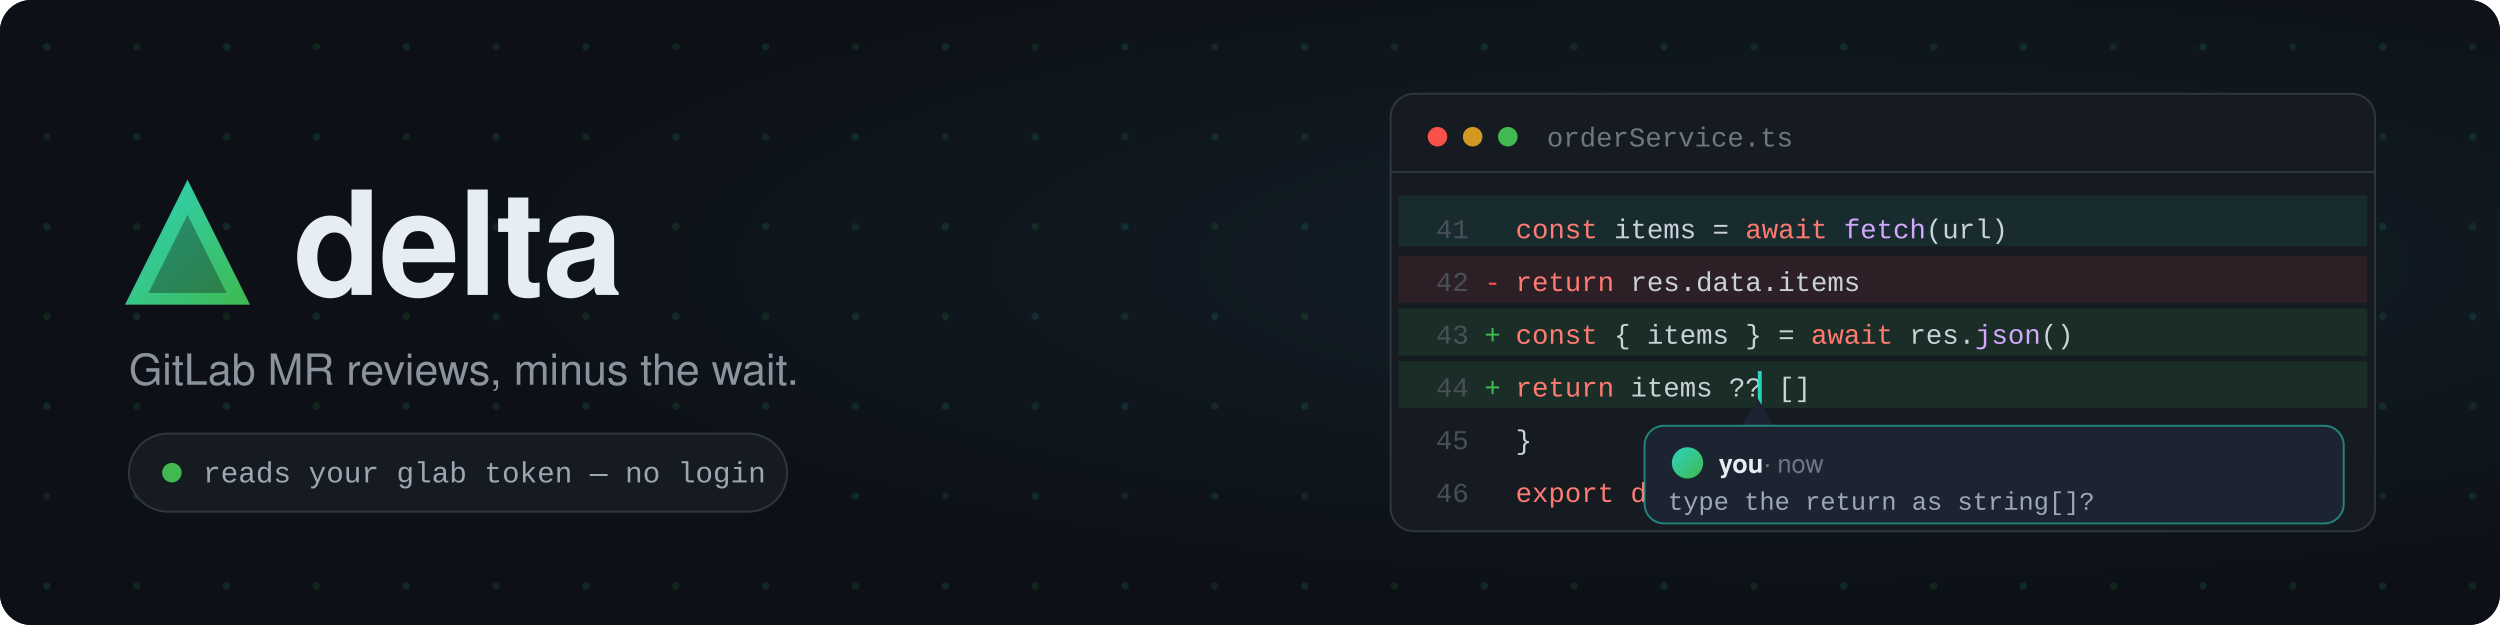
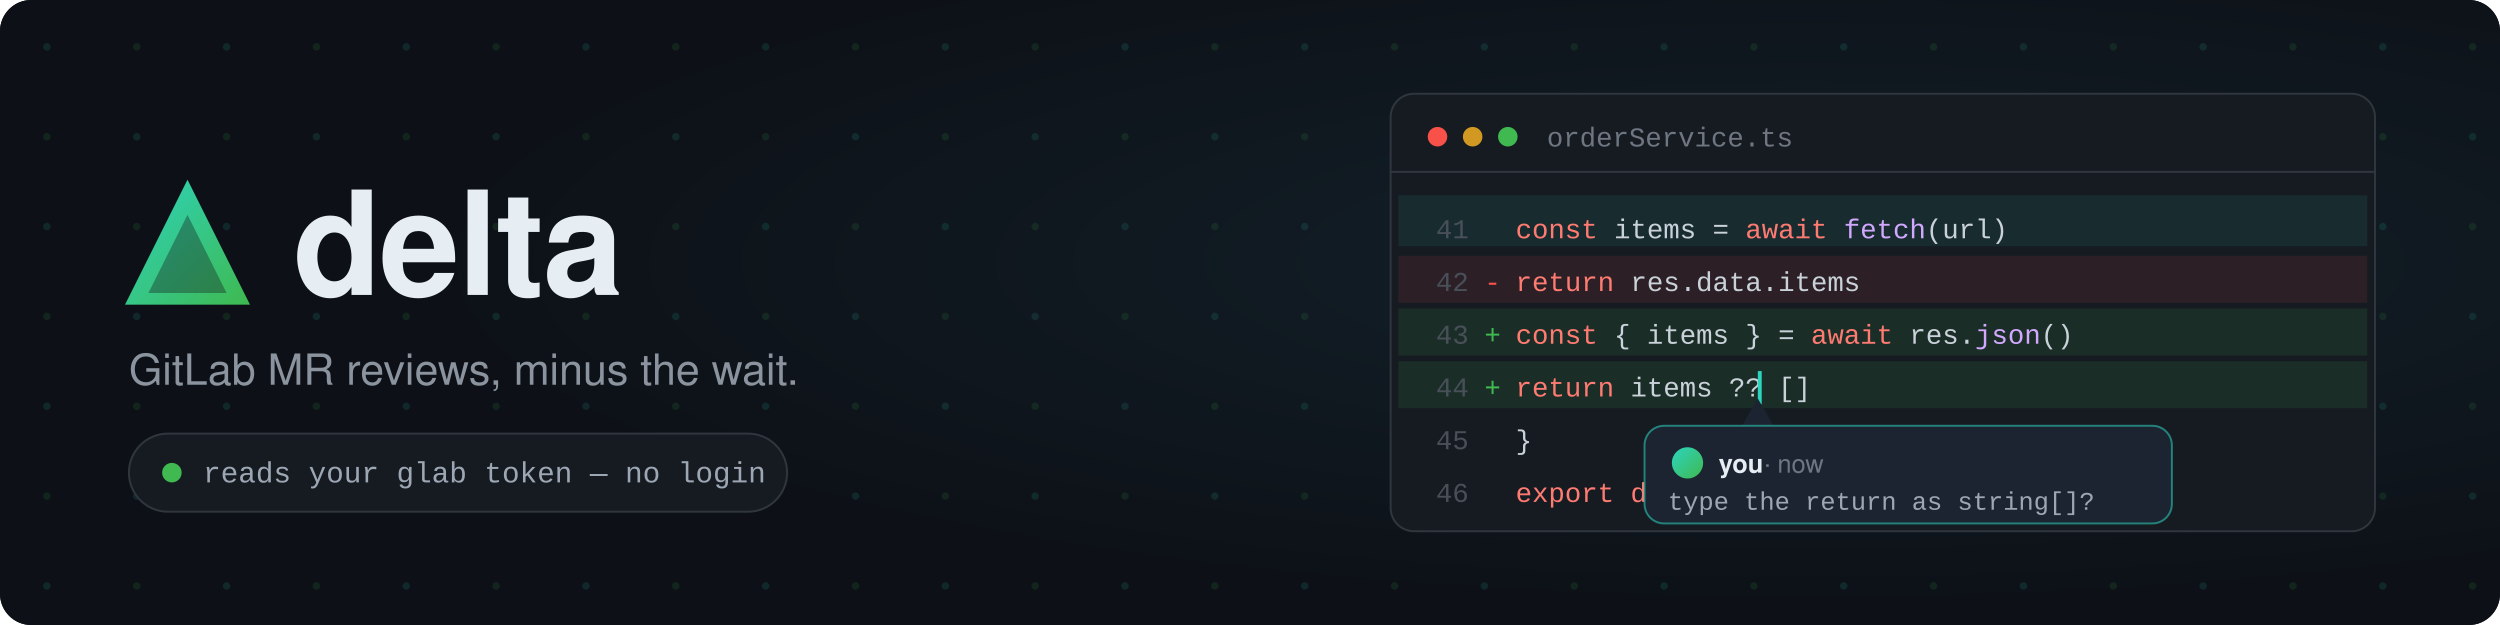
<svg xmlns="http://www.w3.org/2000/svg" viewBox="0 0 1280 320" width="1280" height="320" font-family="'Segoe UI', system-ui, -apple-system, Helvetica, Arial, sans-serif" role="img" aria-label="Delta — GitLab MR reviews, minus the wait.">
  <defs>
    <linearGradient id="delta" x1="0" y1="0" x2="1" y2="1">
      <stop offset="0%" stop-color="#2DD4BF" />
      <stop offset="100%" stop-color="#3FB950" />
    </linearGradient>
    <radialGradient id="glow" cx="72%" cy="42%" r="55%">
      <stop offset="0%" stop-color="#132029" />
      <stop offset="100%" stop-color="#0D1117" />
    </radialGradient>
    <clipPath id="round">
      <rect x="0" y="0" width="1280" height="320" rx="16" />
    </clipPath>
    <clipPath id="card">
      <rect x="712" y="48" width="504" height="224" rx="12" />
    </clipPath>
    <style>
      .mono { font-family: 'SFMono-Regular', Consolas, 'Liberation Mono', Menlo, monospace; }
      @keyframes review-scan {
        0%      { opacity: .09; transform: translateY(0); }
        31%     { opacity: .09; transform: translateY(132px); }
        62%     { opacity: .09; transform: translateY(0); }
        64%,100% { opacity: 0; transform: translateY(0); }
      }
      @keyframes review-caret {
        0%, 66%, 70%, 76%, 82%, 88%, 94%, 100% { opacity: 0; }
        67%, 73%, 79%, 85%, 91%                { opacity: 1; }
      }
      @keyframes review-comment {
        0%, 64%   { opacity: 0; transform: translateY(6px) scale(.96); }
        67%, 94% { opacity: 1; transform: translateY(0) scale(1); }
        100%      { opacity: 0; transform: translateY(4px) scale(.98); }
      }
      @keyframes pulse { 50% { transform: scale(1.05); } }
      .scan   { animation: review-scan 11s ease-in-out infinite; }
      .caret  { animation: review-caret 11s steps(1) infinite; }
      .mark   { animation: pulse 3s ease-in-out infinite; transform-origin: 96px 126px; }
      .bubble { animation: review-comment 11s ease-in-out infinite; transform-origin: 900px 218px; }
      @keyframes twinkle { 0%,100% { opacity: .05; } 50% { opacity: .22; } }
      .dot { animation: twinkle 3.2s ease-in-out infinite; }
      @media (prefers-reduced-motion: reduce) {
        .scan, .caret, .mark, .bubble { animation: none; }
        .scan, .caret { opacity: 0; }
        .bubble { opacity: 1; transform: none; } .dot { animation: none; opacity: .12; }
      }
    </style>
  </defs>
  <g clip-path="url(#round)">
    <rect width="1280" height="320" fill="#0D1117" />
    <rect width="1280" height="320" fill="url(#glow)" />
    <g aria-hidden="true">
      <circle class="dot" cx="24" cy="24" r="1.9" fill="#2DD4BF" opacity="0.12" style="animation-delay:-0.17s" />
      <circle class="dot" cx="70" cy="24" r="1.9" fill="#3FB950" opacity="0.12" style="animation-delay:-0.30s" />
      <circle class="dot" cx="116" cy="24" r="1.9" fill="#2DD4BF" opacity="0.12" style="animation-delay:-0.43s" />
      <circle class="dot" cx="162" cy="24" r="1.9" fill="#3FB950" opacity="0.12" style="animation-delay:-0.56s" />
      <circle class="dot" cx="208" cy="24" r="1.9" fill="#2DD4BF" opacity="0.12" style="animation-delay:-0.69s" />
      <circle class="dot" cx="254" cy="24" r="1.9" fill="#3FB950" opacity="0.12" style="animation-delay:-0.82s" />
      <circle class="dot" cx="300" cy="24" r="1.9" fill="#2DD4BF" opacity="0.12" style="animation-delay:-0.95s" />
      <circle class="dot" cx="346" cy="24" r="1.9" fill="#3FB950" opacity="0.12" style="animation-delay:-1.08s" />
      <circle class="dot" cx="392" cy="24" r="1.9" fill="#2DD4BF" opacity="0.12" style="animation-delay:-1.21s" />
      <circle class="dot" cx="438" cy="24" r="1.9" fill="#3FB950" opacity="0.12" style="animation-delay:-1.34s" />
      <circle class="dot" cx="484" cy="24" r="1.9" fill="#2DD4BF" opacity="0.12" style="animation-delay:-1.47s" />
      <circle class="dot" cx="530" cy="24" r="1.9" fill="#3FB950" opacity="0.12" style="animation-delay:-1.60s" />
      <circle class="dot" cx="576" cy="24" r="1.9" fill="#2DD4BF" opacity="0.12" style="animation-delay:-1.73s" />
      <circle class="dot" cx="622" cy="24" r="1.9" fill="#3FB950" opacity="0.12" style="animation-delay:-1.86s" />
      <circle class="dot" cx="668" cy="24" r="1.9" fill="#2DD4BF" opacity="0.12" style="animation-delay:-1.99s" />
      <circle class="dot" cx="714" cy="24" r="1.9" fill="#3FB950" opacity="0.12" style="animation-delay:-2.12s" />
      <circle class="dot" cx="760" cy="24" r="1.9" fill="#2DD4BF" opacity="0.12" style="animation-delay:-2.25s" />
      <circle class="dot" cx="806" cy="24" r="1.9" fill="#3FB950" opacity="0.12" style="animation-delay:-2.38s" />
      <circle class="dot" cx="852" cy="24" r="1.9" fill="#2DD4BF" opacity="0.12" style="animation-delay:-2.51s" />
      <circle class="dot" cx="898" cy="24" r="1.9" fill="#3FB950" opacity="0.12" style="animation-delay:-2.64s" />
      <circle class="dot" cx="944" cy="24" r="1.9" fill="#2DD4BF" opacity="0.12" style="animation-delay:-2.77s" />
      <circle class="dot" cx="990" cy="24" r="1.9" fill="#3FB950" opacity="0.12" style="animation-delay:-2.90s" />
      <circle class="dot" cx="1036" cy="24" r="1.9" fill="#2DD4BF" opacity="0.12" style="animation-delay:-3.03s" />
      <circle class="dot" cx="1082" cy="24" r="1.9" fill="#3FB950" opacity="0.12" style="animation-delay:-3.16s" />
      <circle class="dot" cx="1128" cy="24" r="1.9" fill="#2DD4BF" opacity="0.12" style="animation-delay:-0.09s" />
      <circle class="dot" cx="1174" cy="24" r="1.9" fill="#3FB950" opacity="0.12" style="animation-delay:-0.22s" />
      <circle class="dot" cx="1220" cy="24" r="1.9" fill="#2DD4BF" opacity="0.12" style="animation-delay:-0.35s" />
      <circle class="dot" cx="1266" cy="24" r="1.9" fill="#3FB950" opacity="0.12" style="animation-delay:-0.48s" />
      <circle class="dot" cx="24" cy="70" r="1.9" fill="#3FB950" opacity="0.12" style="animation-delay:-0.36s" />
      <circle class="dot" cx="70" cy="70" r="1.9" fill="#2DD4BF" opacity="0.12" style="animation-delay:-0.49s" />
      <circle class="dot" cx="116" cy="70" r="1.9" fill="#3FB950" opacity="0.12" style="animation-delay:-0.62s" />
      <circle class="dot" cx="162" cy="70" r="1.9" fill="#2DD4BF" opacity="0.12" style="animation-delay:-0.75s" />
      <circle class="dot" cx="208" cy="70" r="1.9" fill="#3FB950" opacity="0.12" style="animation-delay:-0.88s" />
      <circle class="dot" cx="254" cy="70" r="1.9" fill="#2DD4BF" opacity="0.12" style="animation-delay:-1.01s" />
      <circle class="dot" cx="300" cy="70" r="1.9" fill="#3FB950" opacity="0.12" style="animation-delay:-1.14s" />
      <circle class="dot" cx="346" cy="70" r="1.9" fill="#2DD4BF" opacity="0.12" style="animation-delay:-1.27s" />
      <circle class="dot" cx="392" cy="70" r="1.9" fill="#3FB950" opacity="0.12" style="animation-delay:-1.40s" />
      <circle class="dot" cx="438" cy="70" r="1.9" fill="#2DD4BF" opacity="0.12" style="animation-delay:-1.53s" />
      <circle class="dot" cx="484" cy="70" r="1.9" fill="#3FB950" opacity="0.12" style="animation-delay:-1.66s" />
      <circle class="dot" cx="530" cy="70" r="1.9" fill="#2DD4BF" opacity="0.12" style="animation-delay:-1.79s" />
      <circle class="dot" cx="576" cy="70" r="1.9" fill="#3FB950" opacity="0.12" style="animation-delay:-1.92s" />
      <circle class="dot" cx="622" cy="70" r="1.9" fill="#2DD4BF" opacity="0.12" style="animation-delay:-2.05s" />
      <circle class="dot" cx="668" cy="70" r="1.9" fill="#3FB950" opacity="0.12" style="animation-delay:-2.18s" />
      <circle class="dot" cx="714" cy="70" r="1.9" fill="#2DD4BF" opacity="0.12" style="animation-delay:-2.31s" />
      <circle class="dot" cx="760" cy="70" r="1.9" fill="#3FB950" opacity="0.12" style="animation-delay:-2.44s" />
      <circle class="dot" cx="806" cy="70" r="1.9" fill="#2DD4BF" opacity="0.12" style="animation-delay:-2.57s" />
      <circle class="dot" cx="852" cy="70" r="1.9" fill="#3FB950" opacity="0.12" style="animation-delay:-2.70s" />
      <circle class="dot" cx="898" cy="70" r="1.9" fill="#2DD4BF" opacity="0.12" style="animation-delay:-2.83s" />
      <circle class="dot" cx="944" cy="70" r="1.9" fill="#3FB950" opacity="0.12" style="animation-delay:-2.96s" />
      <circle class="dot" cx="990" cy="70" r="1.9" fill="#2DD4BF" opacity="0.12" style="animation-delay:-3.09s" />
      <circle class="dot" cx="1036" cy="70" r="1.9" fill="#3FB950" opacity="0.12" style="animation-delay:-0.02s" />
      <circle class="dot" cx="1082" cy="70" r="1.9" fill="#2DD4BF" opacity="0.12" style="animation-delay:-0.15s" />
      <circle class="dot" cx="1128" cy="70" r="1.9" fill="#3FB950" opacity="0.12" style="animation-delay:-0.28s" />
      <circle class="dot" cx="1174" cy="70" r="1.9" fill="#2DD4BF" opacity="0.12" style="animation-delay:-0.41s" />
      <circle class="dot" cx="1220" cy="70" r="1.9" fill="#3FB950" opacity="0.12" style="animation-delay:-0.54s" />
      <circle class="dot" cx="1266" cy="70" r="1.9" fill="#2DD4BF" opacity="0.12" style="animation-delay:-0.67s" />
      <circle class="dot" cx="24" cy="116" r="1.9" fill="#2DD4BF" opacity="0.12" style="animation-delay:-0.55s" />
      <circle class="dot" cx="70" cy="116" r="1.9" fill="#3FB950" opacity="0.12" style="animation-delay:-0.68s" />
      <circle class="dot" cx="116" cy="116" r="1.9" fill="#2DD4BF" opacity="0.12" style="animation-delay:-0.81s" />
      <circle class="dot" cx="162" cy="116" r="1.9" fill="#3FB950" opacity="0.12" style="animation-delay:-0.94s" />
      <circle class="dot" cx="208" cy="116" r="1.9" fill="#2DD4BF" opacity="0.12" style="animation-delay:-1.07s" />
      <circle class="dot" cx="254" cy="116" r="1.9" fill="#3FB950" opacity="0.12" style="animation-delay:-1.20s" />
      <circle class="dot" cx="300" cy="116" r="1.9" fill="#2DD4BF" opacity="0.12" style="animation-delay:-1.33s" />
      <circle class="dot" cx="346" cy="116" r="1.9" fill="#3FB950" opacity="0.12" style="animation-delay:-1.46s" />
      <circle class="dot" cx="392" cy="116" r="1.9" fill="#2DD4BF" opacity="0.12" style="animation-delay:-1.59s" />
      <circle class="dot" cx="438" cy="116" r="1.9" fill="#3FB950" opacity="0.12" style="animation-delay:-1.72s" />
      <circle class="dot" cx="484" cy="116" r="1.9" fill="#2DD4BF" opacity="0.12" style="animation-delay:-1.85s" />
      <circle class="dot" cx="530" cy="116" r="1.9" fill="#3FB950" opacity="0.12" style="animation-delay:-1.98s" />
      <circle class="dot" cx="576" cy="116" r="1.9" fill="#2DD4BF" opacity="0.12" style="animation-delay:-2.11s" />
      <circle class="dot" cx="622" cy="116" r="1.9" fill="#3FB950" opacity="0.12" style="animation-delay:-2.24s" />
      <circle class="dot" cx="668" cy="116" r="1.9" fill="#2DD4BF" opacity="0.12" style="animation-delay:-2.37s" />
      <circle class="dot" cx="714" cy="116" r="1.9" fill="#3FB950" opacity="0.12" style="animation-delay:-2.50s" />
      <circle class="dot" cx="760" cy="116" r="1.9" fill="#2DD4BF" opacity="0.12" style="animation-delay:-2.63s" />
      <circle class="dot" cx="806" cy="116" r="1.9" fill="#3FB950" opacity="0.12" style="animation-delay:-2.76s" />
      <circle class="dot" cx="852" cy="116" r="1.9" fill="#2DD4BF" opacity="0.12" style="animation-delay:-2.89s" />
      <circle class="dot" cx="898" cy="116" r="1.9" fill="#3FB950" opacity="0.12" style="animation-delay:-3.02s" />
      <circle class="dot" cx="944" cy="116" r="1.9" fill="#2DD4BF" opacity="0.12" style="animation-delay:-3.15s" />
      <circle class="dot" cx="990" cy="116" r="1.9" fill="#3FB950" opacity="0.12" style="animation-delay:-0.08s" />
      <circle class="dot" cx="1036" cy="116" r="1.9" fill="#2DD4BF" opacity="0.12" style="animation-delay:-0.21s" />
      <circle class="dot" cx="1082" cy="116" r="1.9" fill="#3FB950" opacity="0.12" style="animation-delay:-0.34s" />
      <circle class="dot" cx="1128" cy="116" r="1.9" fill="#2DD4BF" opacity="0.12" style="animation-delay:-0.47s" />
      <circle class="dot" cx="1174" cy="116" r="1.9" fill="#3FB950" opacity="0.12" style="animation-delay:-0.60s" />
      <circle class="dot" cx="1220" cy="116" r="1.9" fill="#2DD4BF" opacity="0.12" style="animation-delay:-0.73s" />
      <circle class="dot" cx="1266" cy="116" r="1.9" fill="#3FB950" opacity="0.12" style="animation-delay:-0.86s" />
      <circle class="dot" cx="24" cy="162" r="1.9" fill="#3FB950" opacity="0.12" style="animation-delay:-0.74s" />
      <circle class="dot" cx="70" cy="162" r="1.9" fill="#2DD4BF" opacity="0.12" style="animation-delay:-0.87s" />
      <circle class="dot" cx="116" cy="162" r="1.9" fill="#3FB950" opacity="0.12" style="animation-delay:-1.00s" />
      <circle class="dot" cx="162" cy="162" r="1.9" fill="#2DD4BF" opacity="0.12" style="animation-delay:-1.13s" />
      <circle class="dot" cx="208" cy="162" r="1.9" fill="#3FB950" opacity="0.12" style="animation-delay:-1.26s" />
      <circle class="dot" cx="254" cy="162" r="1.9" fill="#2DD4BF" opacity="0.12" style="animation-delay:-1.39s" />
      <circle class="dot" cx="300" cy="162" r="1.9" fill="#3FB950" opacity="0.12" style="animation-delay:-1.52s" />
      <circle class="dot" cx="346" cy="162" r="1.9" fill="#2DD4BF" opacity="0.12" style="animation-delay:-1.65s" />
      <circle class="dot" cx="392" cy="162" r="1.9" fill="#3FB950" opacity="0.12" style="animation-delay:-1.78s" />
      <circle class="dot" cx="438" cy="162" r="1.9" fill="#2DD4BF" opacity="0.12" style="animation-delay:-1.91s" />
      <circle class="dot" cx="484" cy="162" r="1.9" fill="#3FB950" opacity="0.12" style="animation-delay:-2.04s" />
      <circle class="dot" cx="530" cy="162" r="1.9" fill="#2DD4BF" opacity="0.12" style="animation-delay:-2.17s" />
      <circle class="dot" cx="576" cy="162" r="1.9" fill="#3FB950" opacity="0.12" style="animation-delay:-2.30s" />
      <circle class="dot" cx="622" cy="162" r="1.9" fill="#2DD4BF" opacity="0.12" style="animation-delay:-2.43s" />
      <circle class="dot" cx="668" cy="162" r="1.9" fill="#3FB950" opacity="0.12" style="animation-delay:-2.56s" />
      <circle class="dot" cx="714" cy="162" r="1.9" fill="#2DD4BF" opacity="0.12" style="animation-delay:-2.69s" />
      <circle class="dot" cx="760" cy="162" r="1.9" fill="#3FB950" opacity="0.12" style="animation-delay:-2.82s" />
      <circle class="dot" cx="806" cy="162" r="1.9" fill="#2DD4BF" opacity="0.12" style="animation-delay:-2.95s" />
      <circle class="dot" cx="852" cy="162" r="1.9" fill="#3FB950" opacity="0.12" style="animation-delay:-3.08s" />
      <circle class="dot" cx="898" cy="162" r="1.9" fill="#2DD4BF" opacity="0.12" style="animation-delay:-0.01s" />
      <circle class="dot" cx="944" cy="162" r="1.9" fill="#3FB950" opacity="0.12" style="animation-delay:-0.14s" />
      <circle class="dot" cx="990" cy="162" r="1.9" fill="#2DD4BF" opacity="0.12" style="animation-delay:-0.27s" />
      <circle class="dot" cx="1036" cy="162" r="1.9" fill="#3FB950" opacity="0.12" style="animation-delay:-0.40s" />
      <circle class="dot" cx="1082" cy="162" r="1.9" fill="#2DD4BF" opacity="0.12" style="animation-delay:-0.53s" />
      <circle class="dot" cx="1128" cy="162" r="1.9" fill="#3FB950" opacity="0.12" style="animation-delay:-0.66s" />
      <circle class="dot" cx="1174" cy="162" r="1.9" fill="#2DD4BF" opacity="0.12" style="animation-delay:-0.79s" />
      <circle class="dot" cx="1220" cy="162" r="1.9" fill="#3FB950" opacity="0.12" style="animation-delay:-0.92s" />
      <circle class="dot" cx="1266" cy="162" r="1.9" fill="#2DD4BF" opacity="0.12" style="animation-delay:-1.05s" />
      <circle class="dot" cx="24" cy="208" r="1.9" fill="#2DD4BF" opacity="0.12" style="animation-delay:-0.93s" />
      <circle class="dot" cx="70" cy="208" r="1.9" fill="#3FB950" opacity="0.12" style="animation-delay:-1.06s" />
      <circle class="dot" cx="116" cy="208" r="1.9" fill="#2DD4BF" opacity="0.12" style="animation-delay:-1.19s" />
      <circle class="dot" cx="162" cy="208" r="1.9" fill="#3FB950" opacity="0.12" style="animation-delay:-1.32s" />
      <circle class="dot" cx="208" cy="208" r="1.9" fill="#2DD4BF" opacity="0.12" style="animation-delay:-1.45s" />
      <circle class="dot" cx="254" cy="208" r="1.9" fill="#3FB950" opacity="0.12" style="animation-delay:-1.58s" />
      <circle class="dot" cx="300" cy="208" r="1.9" fill="#2DD4BF" opacity="0.12" style="animation-delay:-1.71s" />
      <circle class="dot" cx="346" cy="208" r="1.9" fill="#3FB950" opacity="0.12" style="animation-delay:-1.84s" />
      <circle class="dot" cx="392" cy="208" r="1.9" fill="#2DD4BF" opacity="0.12" style="animation-delay:-1.97s" />
      <circle class="dot" cx="438" cy="208" r="1.9" fill="#3FB950" opacity="0.12" style="animation-delay:-2.10s" />
      <circle class="dot" cx="484" cy="208" r="1.9" fill="#2DD4BF" opacity="0.12" style="animation-delay:-2.23s" />
      <circle class="dot" cx="530" cy="208" r="1.9" fill="#3FB950" opacity="0.12" style="animation-delay:-2.36s" />
      <circle class="dot" cx="576" cy="208" r="1.9" fill="#2DD4BF" opacity="0.12" style="animation-delay:-2.49s" />
      <circle class="dot" cx="622" cy="208" r="1.9" fill="#3FB950" opacity="0.12" style="animation-delay:-2.62s" />
      <circle class="dot" cx="668" cy="208" r="1.9" fill="#2DD4BF" opacity="0.12" style="animation-delay:-2.75s" />
      <circle class="dot" cx="714" cy="208" r="1.9" fill="#3FB950" opacity="0.12" style="animation-delay:-2.88s" />
      <circle class="dot" cx="760" cy="208" r="1.9" fill="#2DD4BF" opacity="0.12" style="animation-delay:-3.01s" />
      <circle class="dot" cx="806" cy="208" r="1.9" fill="#3FB950" opacity="0.12" style="animation-delay:-3.14s" />
      <circle class="dot" cx="852" cy="208" r="1.9" fill="#2DD4BF" opacity="0.12" style="animation-delay:-0.07s" />
      <circle class="dot" cx="898" cy="208" r="1.9" fill="#3FB950" opacity="0.12" style="animation-delay:-0.20s" />
      <circle class="dot" cx="944" cy="208" r="1.9" fill="#2DD4BF" opacity="0.12" style="animation-delay:-0.33s" />
      <circle class="dot" cx="990" cy="208" r="1.9" fill="#3FB950" opacity="0.12" style="animation-delay:-0.46s" />
      <circle class="dot" cx="1036" cy="208" r="1.9" fill="#2DD4BF" opacity="0.12" style="animation-delay:-0.59s" />
      <circle class="dot" cx="1082" cy="208" r="1.9" fill="#3FB950" opacity="0.12" style="animation-delay:-0.72s" />
      <circle class="dot" cx="1128" cy="208" r="1.9" fill="#2DD4BF" opacity="0.12" style="animation-delay:-0.85s" />
      <circle class="dot" cx="1174" cy="208" r="1.9" fill="#3FB950" opacity="0.12" style="animation-delay:-0.98s" />
      <circle class="dot" cx="1220" cy="208" r="1.9" fill="#2DD4BF" opacity="0.12" style="animation-delay:-1.11s" />
      <circle class="dot" cx="1266" cy="208" r="1.9" fill="#3FB950" opacity="0.12" style="animation-delay:-1.24s" />
      <circle class="dot" cx="24" cy="254" r="1.9" fill="#3FB950" opacity="0.12" style="animation-delay:-1.12s" />
      <circle class="dot" cx="70" cy="254" r="1.9" fill="#2DD4BF" opacity="0.12" style="animation-delay:-1.25s" />
      <circle class="dot" cx="116" cy="254" r="1.9" fill="#3FB950" opacity="0.12" style="animation-delay:-1.38s" />
      <circle class="dot" cx="162" cy="254" r="1.9" fill="#2DD4BF" opacity="0.12" style="animation-delay:-1.51s" />
      <circle class="dot" cx="208" cy="254" r="1.9" fill="#3FB950" opacity="0.12" style="animation-delay:-1.64s" />
      <circle class="dot" cx="254" cy="254" r="1.9" fill="#2DD4BF" opacity="0.12" style="animation-delay:-1.77s" />
      <circle class="dot" cx="300" cy="254" r="1.9" fill="#3FB950" opacity="0.12" style="animation-delay:-1.90s" />
      <circle class="dot" cx="346" cy="254" r="1.9" fill="#2DD4BF" opacity="0.12" style="animation-delay:-2.03s" />
      <circle class="dot" cx="392" cy="254" r="1.9" fill="#3FB950" opacity="0.12" style="animation-delay:-2.16s" />
      <circle class="dot" cx="438" cy="254" r="1.9" fill="#2DD4BF" opacity="0.12" style="animation-delay:-2.29s" />
      <circle class="dot" cx="484" cy="254" r="1.9" fill="#3FB950" opacity="0.12" style="animation-delay:-2.42s" />
      <circle class="dot" cx="530" cy="254" r="1.9" fill="#2DD4BF" opacity="0.12" style="animation-delay:-2.55s" />
      <circle class="dot" cx="576" cy="254" r="1.9" fill="#3FB950" opacity="0.12" style="animation-delay:-2.68s" />
      <circle class="dot" cx="622" cy="254" r="1.9" fill="#2DD4BF" opacity="0.12" style="animation-delay:-2.81s" />
      <circle class="dot" cx="668" cy="254" r="1.9" fill="#3FB950" opacity="0.12" style="animation-delay:-2.94s" />
      <circle class="dot" cx="714" cy="254" r="1.9" fill="#2DD4BF" opacity="0.12" style="animation-delay:-3.07s" />
      <circle class="dot" cx="760" cy="254" r="1.9" fill="#3FB950" opacity="0.12" style="animation-delay:-3.20s" />
      <circle class="dot" cx="806" cy="254" r="1.9" fill="#2DD4BF" opacity="0.12" style="animation-delay:-0.13s" />
      <circle class="dot" cx="852" cy="254" r="1.9" fill="#3FB950" opacity="0.12" style="animation-delay:-0.26s" />
      <circle class="dot" cx="898" cy="254" r="1.9" fill="#2DD4BF" opacity="0.12" style="animation-delay:-0.39s" />
      <circle class="dot" cx="944" cy="254" r="1.9" fill="#3FB950" opacity="0.12" style="animation-delay:-0.52s" />
      <circle class="dot" cx="990" cy="254" r="1.9" fill="#2DD4BF" opacity="0.12" style="animation-delay:-0.65s" />
      <circle class="dot" cx="1036" cy="254" r="1.9" fill="#3FB950" opacity="0.12" style="animation-delay:-0.78s" />
      <circle class="dot" cx="1082" cy="254" r="1.9" fill="#2DD4BF" opacity="0.12" style="animation-delay:-0.91s" />
      <circle class="dot" cx="1128" cy="254" r="1.9" fill="#3FB950" opacity="0.12" style="animation-delay:-1.04s" />
      <circle class="dot" cx="1174" cy="254" r="1.9" fill="#2DD4BF" opacity="0.12" style="animation-delay:-1.17s" />
      <circle class="dot" cx="1220" cy="254" r="1.9" fill="#3FB950" opacity="0.12" style="animation-delay:-1.30s" />
      <circle class="dot" cx="1266" cy="254" r="1.9" fill="#2DD4BF" opacity="0.12" style="animation-delay:-1.43s" />
      <circle class="dot" cx="24" cy="300" r="1.9" fill="#2DD4BF" opacity="0.12" style="animation-delay:-1.31s" />
      <circle class="dot" cx="70" cy="300" r="1.9" fill="#3FB950" opacity="0.12" style="animation-delay:-1.44s" />
      <circle class="dot" cx="116" cy="300" r="1.9" fill="#2DD4BF" opacity="0.12" style="animation-delay:-1.57s" />
      <circle class="dot" cx="162" cy="300" r="1.9" fill="#3FB950" opacity="0.12" style="animation-delay:-1.70s" />
      <circle class="dot" cx="208" cy="300" r="1.9" fill="#2DD4BF" opacity="0.12" style="animation-delay:-1.83s" />
      <circle class="dot" cx="254" cy="300" r="1.9" fill="#3FB950" opacity="0.12" style="animation-delay:-1.96s" />
      <circle class="dot" cx="300" cy="300" r="1.9" fill="#2DD4BF" opacity="0.12" style="animation-delay:-2.09s" />
      <circle class="dot" cx="346" cy="300" r="1.9" fill="#3FB950" opacity="0.12" style="animation-delay:-2.22s" />
      <circle class="dot" cx="392" cy="300" r="1.9" fill="#2DD4BF" opacity="0.12" style="animation-delay:-2.35s" />
      <circle class="dot" cx="438" cy="300" r="1.9" fill="#3FB950" opacity="0.12" style="animation-delay:-2.48s" />
      <circle class="dot" cx="484" cy="300" r="1.9" fill="#2DD4BF" opacity="0.12" style="animation-delay:-2.61s" />
      <circle class="dot" cx="530" cy="300" r="1.9" fill="#3FB950" opacity="0.12" style="animation-delay:-2.74s" />
      <circle class="dot" cx="576" cy="300" r="1.9" fill="#2DD4BF" opacity="0.12" style="animation-delay:-2.87s" />
      <circle class="dot" cx="622" cy="300" r="1.9" fill="#3FB950" opacity="0.12" style="animation-delay:-3.00s" />
      <circle class="dot" cx="668" cy="300" r="1.9" fill="#2DD4BF" opacity="0.12" style="animation-delay:-3.13s" />
      <circle class="dot" cx="714" cy="300" r="1.9" fill="#3FB950" opacity="0.12" style="animation-delay:-0.06s" />
      <circle class="dot" cx="760" cy="300" r="1.9" fill="#2DD4BF" opacity="0.12" style="animation-delay:-0.19s" />
      <circle class="dot" cx="806" cy="300" r="1.9" fill="#3FB950" opacity="0.12" style="animation-delay:-0.32s" />
      <circle class="dot" cx="852" cy="300" r="1.9" fill="#2DD4BF" opacity="0.12" style="animation-delay:-0.45s" />
      <circle class="dot" cx="898" cy="300" r="1.9" fill="#3FB950" opacity="0.12" style="animation-delay:-0.58s" />
      <circle class="dot" cx="944" cy="300" r="1.9" fill="#2DD4BF" opacity="0.12" style="animation-delay:-0.71s" />
      <circle class="dot" cx="990" cy="300" r="1.9" fill="#3FB950" opacity="0.12" style="animation-delay:-0.84s" />
      <circle class="dot" cx="1036" cy="300" r="1.9" fill="#2DD4BF" opacity="0.12" style="animation-delay:-0.97s" />
      <circle class="dot" cx="1082" cy="300" r="1.9" fill="#3FB950" opacity="0.12" style="animation-delay:-1.10s" />
      <circle class="dot" cx="1128" cy="300" r="1.9" fill="#2DD4BF" opacity="0.12" style="animation-delay:-1.23s" />
      <circle class="dot" cx="1174" cy="300" r="1.9" fill="#3FB950" opacity="0.12" style="animation-delay:-1.36s" />
      <circle class="dot" cx="1220" cy="300" r="1.9" fill="#2DD4BF" opacity="0.12" style="animation-delay:-1.49s" />
      <circle class="dot" cx="1266" cy="300" r="1.9" fill="#3FB950" opacity="0.12" style="animation-delay:-1.62s" />
    </g>
    <g class="mark">
      <polygon points="96,92 128,156 64,156" fill="url(#delta)" />
      <polygon points="96,110 116,150 76,150" fill="#0D1117" opacity="0.35" />
    </g>
    <text x="150" y="151" font-size="74" font-weight="700" fill="#E6EDF3" letter-spacing="-1">delta</text>
    <text x="66" y="197" font-size="22" fill="#8B949E">GitLab MR reviews, minus the wait.</text>
    <rect x="66" y="222" width="337" height="40" rx="20" fill="#161B22" stroke="#30363D" />
    <circle cx="88" cy="242" r="5" fill="#3FB950" />
    <text x="104" y="247" class="mono" font-size="15" fill="#9DA7B3">reads your glab token — no login</text>
    <rect x="712" y="48" width="504" height="224" rx="12" fill="#161B22" stroke="#30363D" />
    <circle cx="736" cy="70" r="5" fill="#F85149" />
    <circle cx="754" cy="70" r="5" fill="#D29922" />
    <circle cx="772" cy="70" r="5" fill="#3FB950" />
    <text x="792" y="75" class="mono" font-size="14" fill="#6E7681">orderService.ts</text>
    <line x1="712" y1="88" x2="1216" y2="88" stroke="#30363D" />
    <g clip-path="url(#card)">
      <rect class="scan" x="716" y="100" width="496" height="26" fill="#2DD4BF" opacity="0.09" />
      <rect x="716" y="131" width="496" height="24" fill="#F85149" opacity="0.10" />
      <rect x="716" y="158" width="496" height="24" fill="#3FB950" opacity="0.12" />
      <rect x="716" y="185" width="496" height="24" fill="#3FB950" opacity="0.12" />
      <g class="mono" font-size="14" fill="#484F58" text-anchor="end">
        <text x="752" y="122">41</text>
        <text x="752" y="149">42</text>
        <text x="752" y="176">43</text>
        <text x="752" y="203">44</text>
        <text x="752" y="230">45</text>
        <text x="752" y="257">46</text>
      </g>
      <g class="mono" font-size="14">
        <text x="760" y="149" fill="#F85149">-</text>
        <text x="760" y="176" fill="#3FB950">+</text>
        <text x="760" y="203" fill="#3FB950">+</text>
      </g>
      <g class="mono" font-size="14" fill="#C9D1D9">
        <text x="776" y="122">
          <tspan fill="#FF7B72">const</tspan> items = <tspan fill="#FF7B72">await</tspan>
          <tspan fill="#D2A8FF">fetch</tspan>(url)</text>
        <text x="776" y="149">
          <tspan fill="#FF7B72">return</tspan> res.data.items</text>
        <text x="776" y="176">
          <tspan fill="#FF7B72">const</tspan> { items } = <tspan fill="#FF7B72">await</tspan> res.<tspan fill="#D2A8FF">json</tspan>()</text>
        <text x="776" y="203">
          <tspan fill="#FF7B72">return</tspan> items ?? []</text>
        <text x="776" y="230">}</text>
        <text x="776" y="257">
          <tspan fill="#FF7B72">export default</tspan> handler</text>
      </g>
      <rect class="caret" x="900" y="190" width="2" height="17" fill="#2DD4BF" />
    </g>
    <g class="bubble">
      <polygon points="892,218 908,218 900,204" fill="#1C2431" />
-       <rect x="842" y="218" width="358" height="50" rx="10" fill="#1C2431" stroke="#2DD4BF" stroke-opacity="0.55" />
+       <rect x="842" y="218" width="270" height="50" rx="10" fill="#1C2431" stroke="#2DD4BF" stroke-opacity="0.55" />
      <circle cx="864" cy="237" r="8" fill="url(#delta)" />
      <text x="880" y="242" font-size="13" font-weight="700" fill="#E6EDF3">you<tspan fill="#6E7681" font-weight="400">  ·  now</tspan>
      </text>
      <text x="854" y="261" class="mono" font-size="13" fill="#9DA7B3">type the return as string[]?</text>
    </g>
  </g>
</svg>
